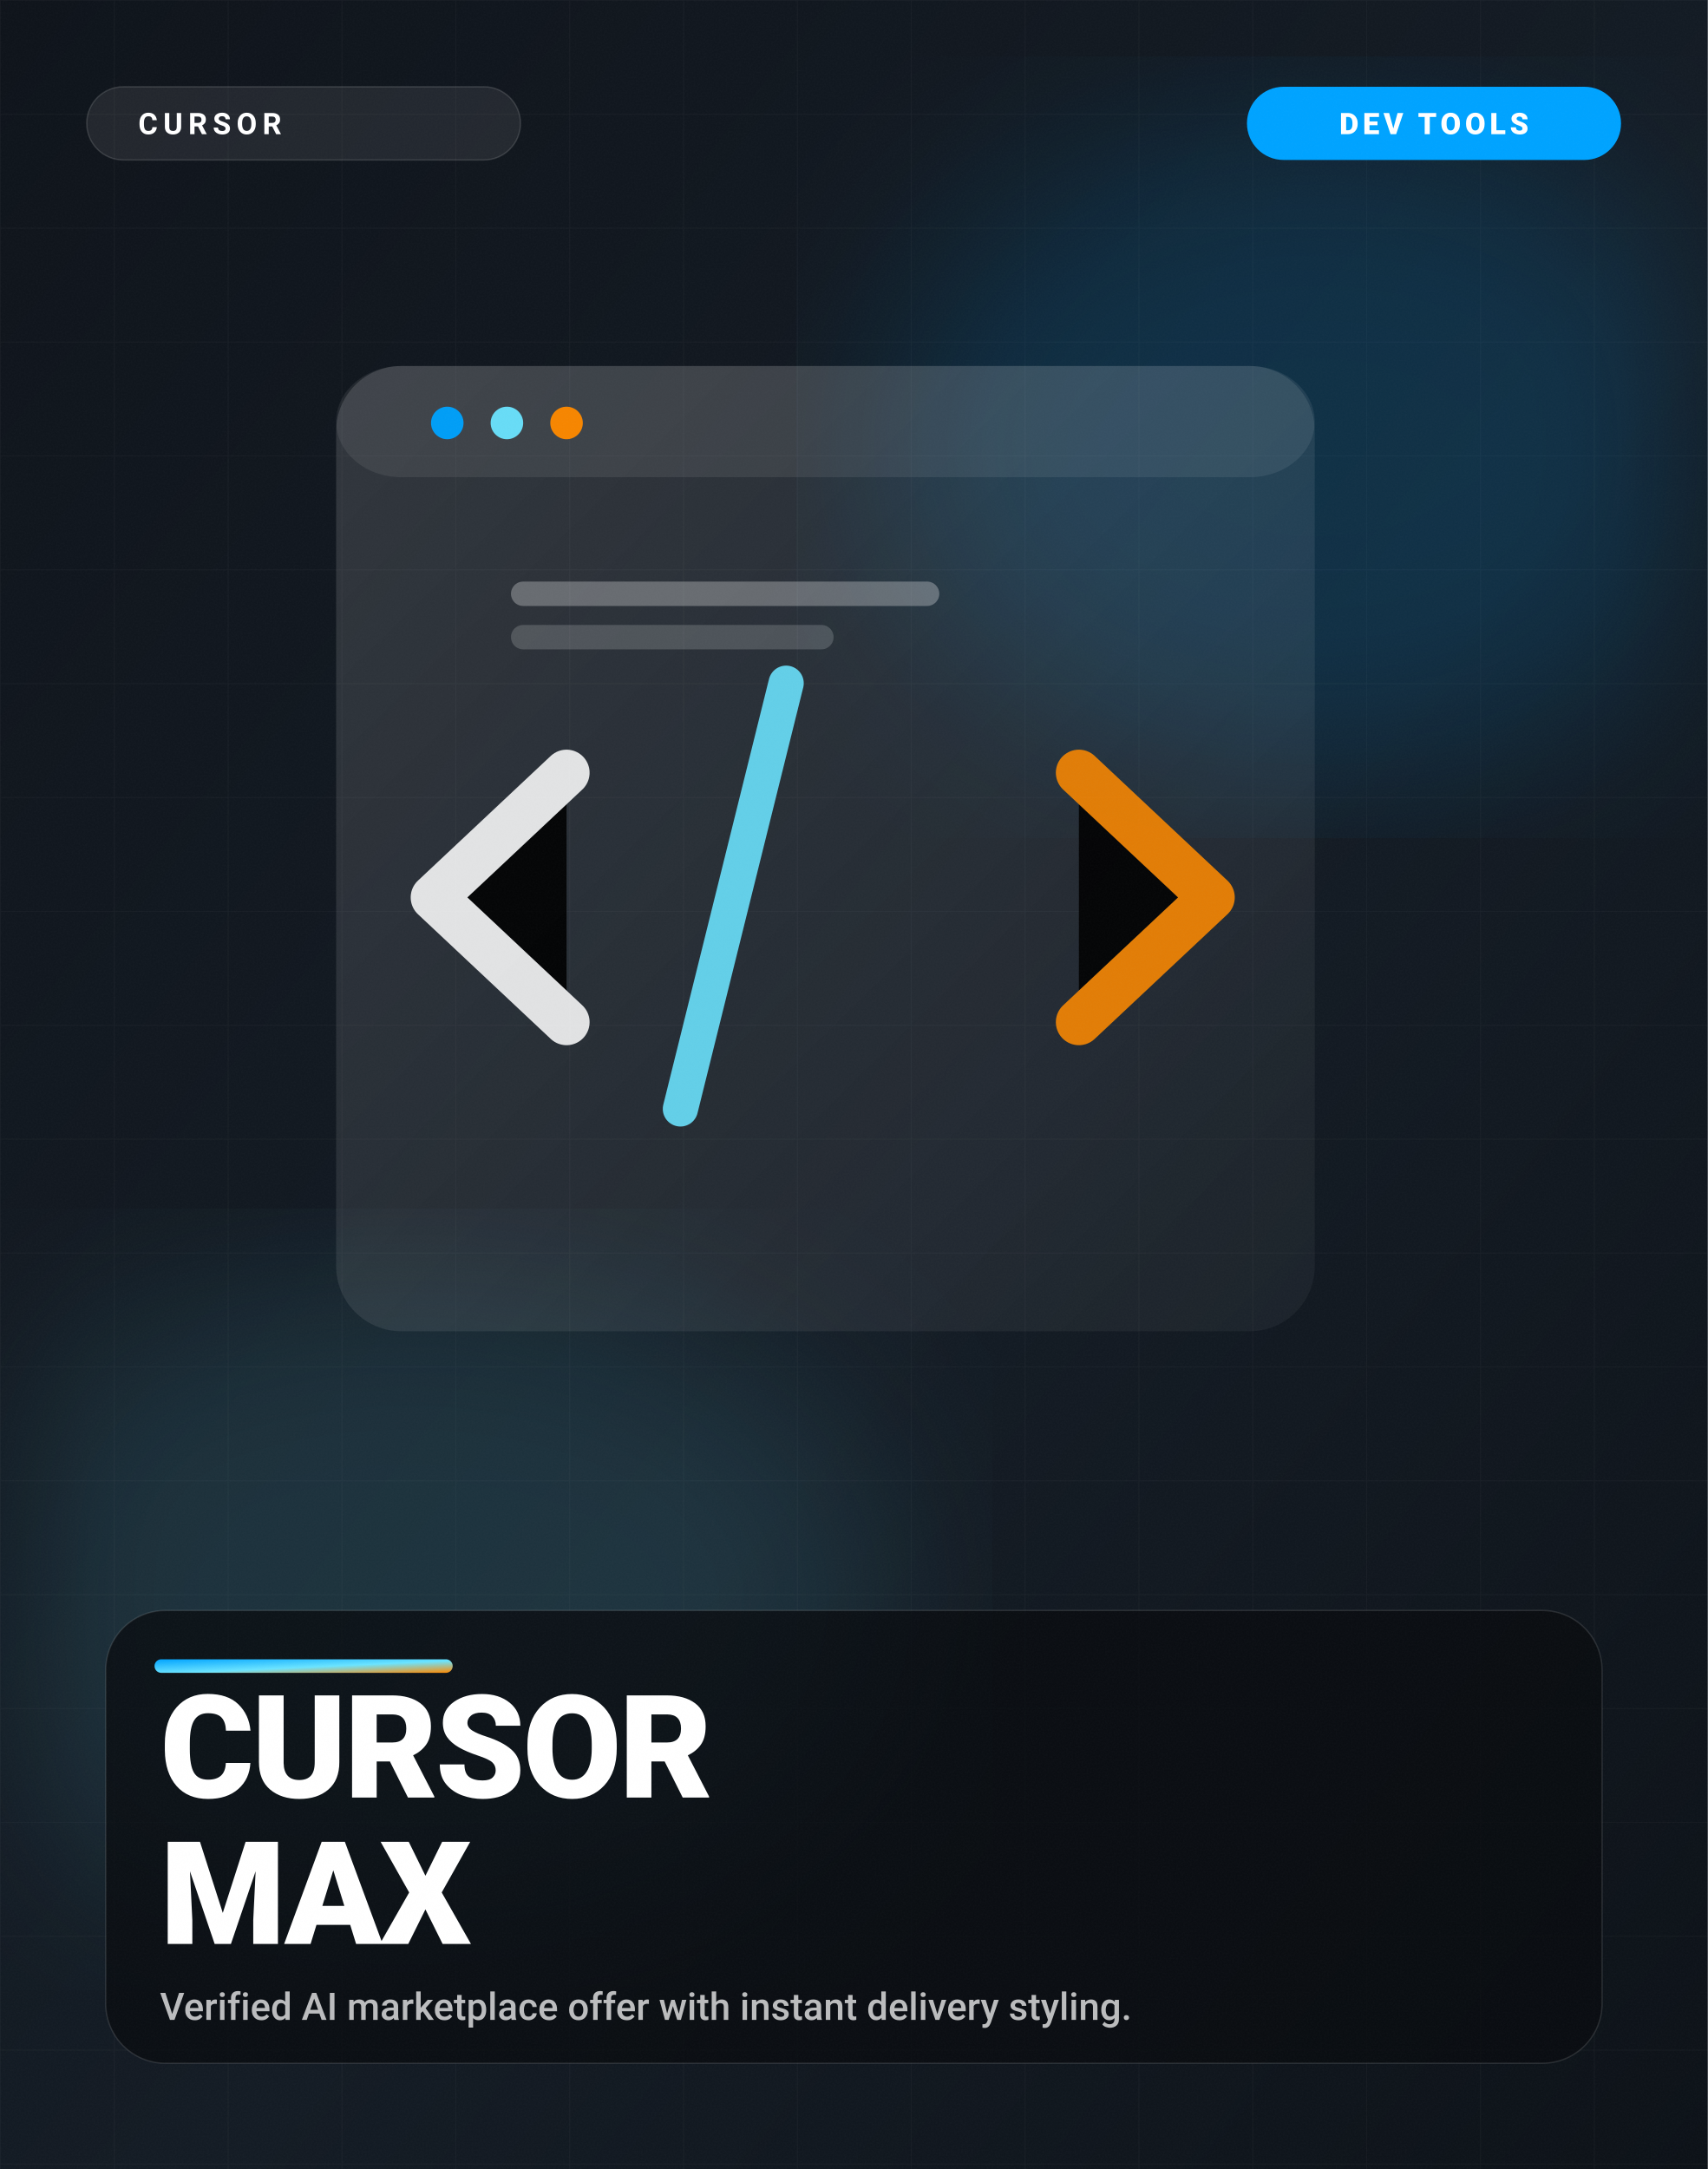
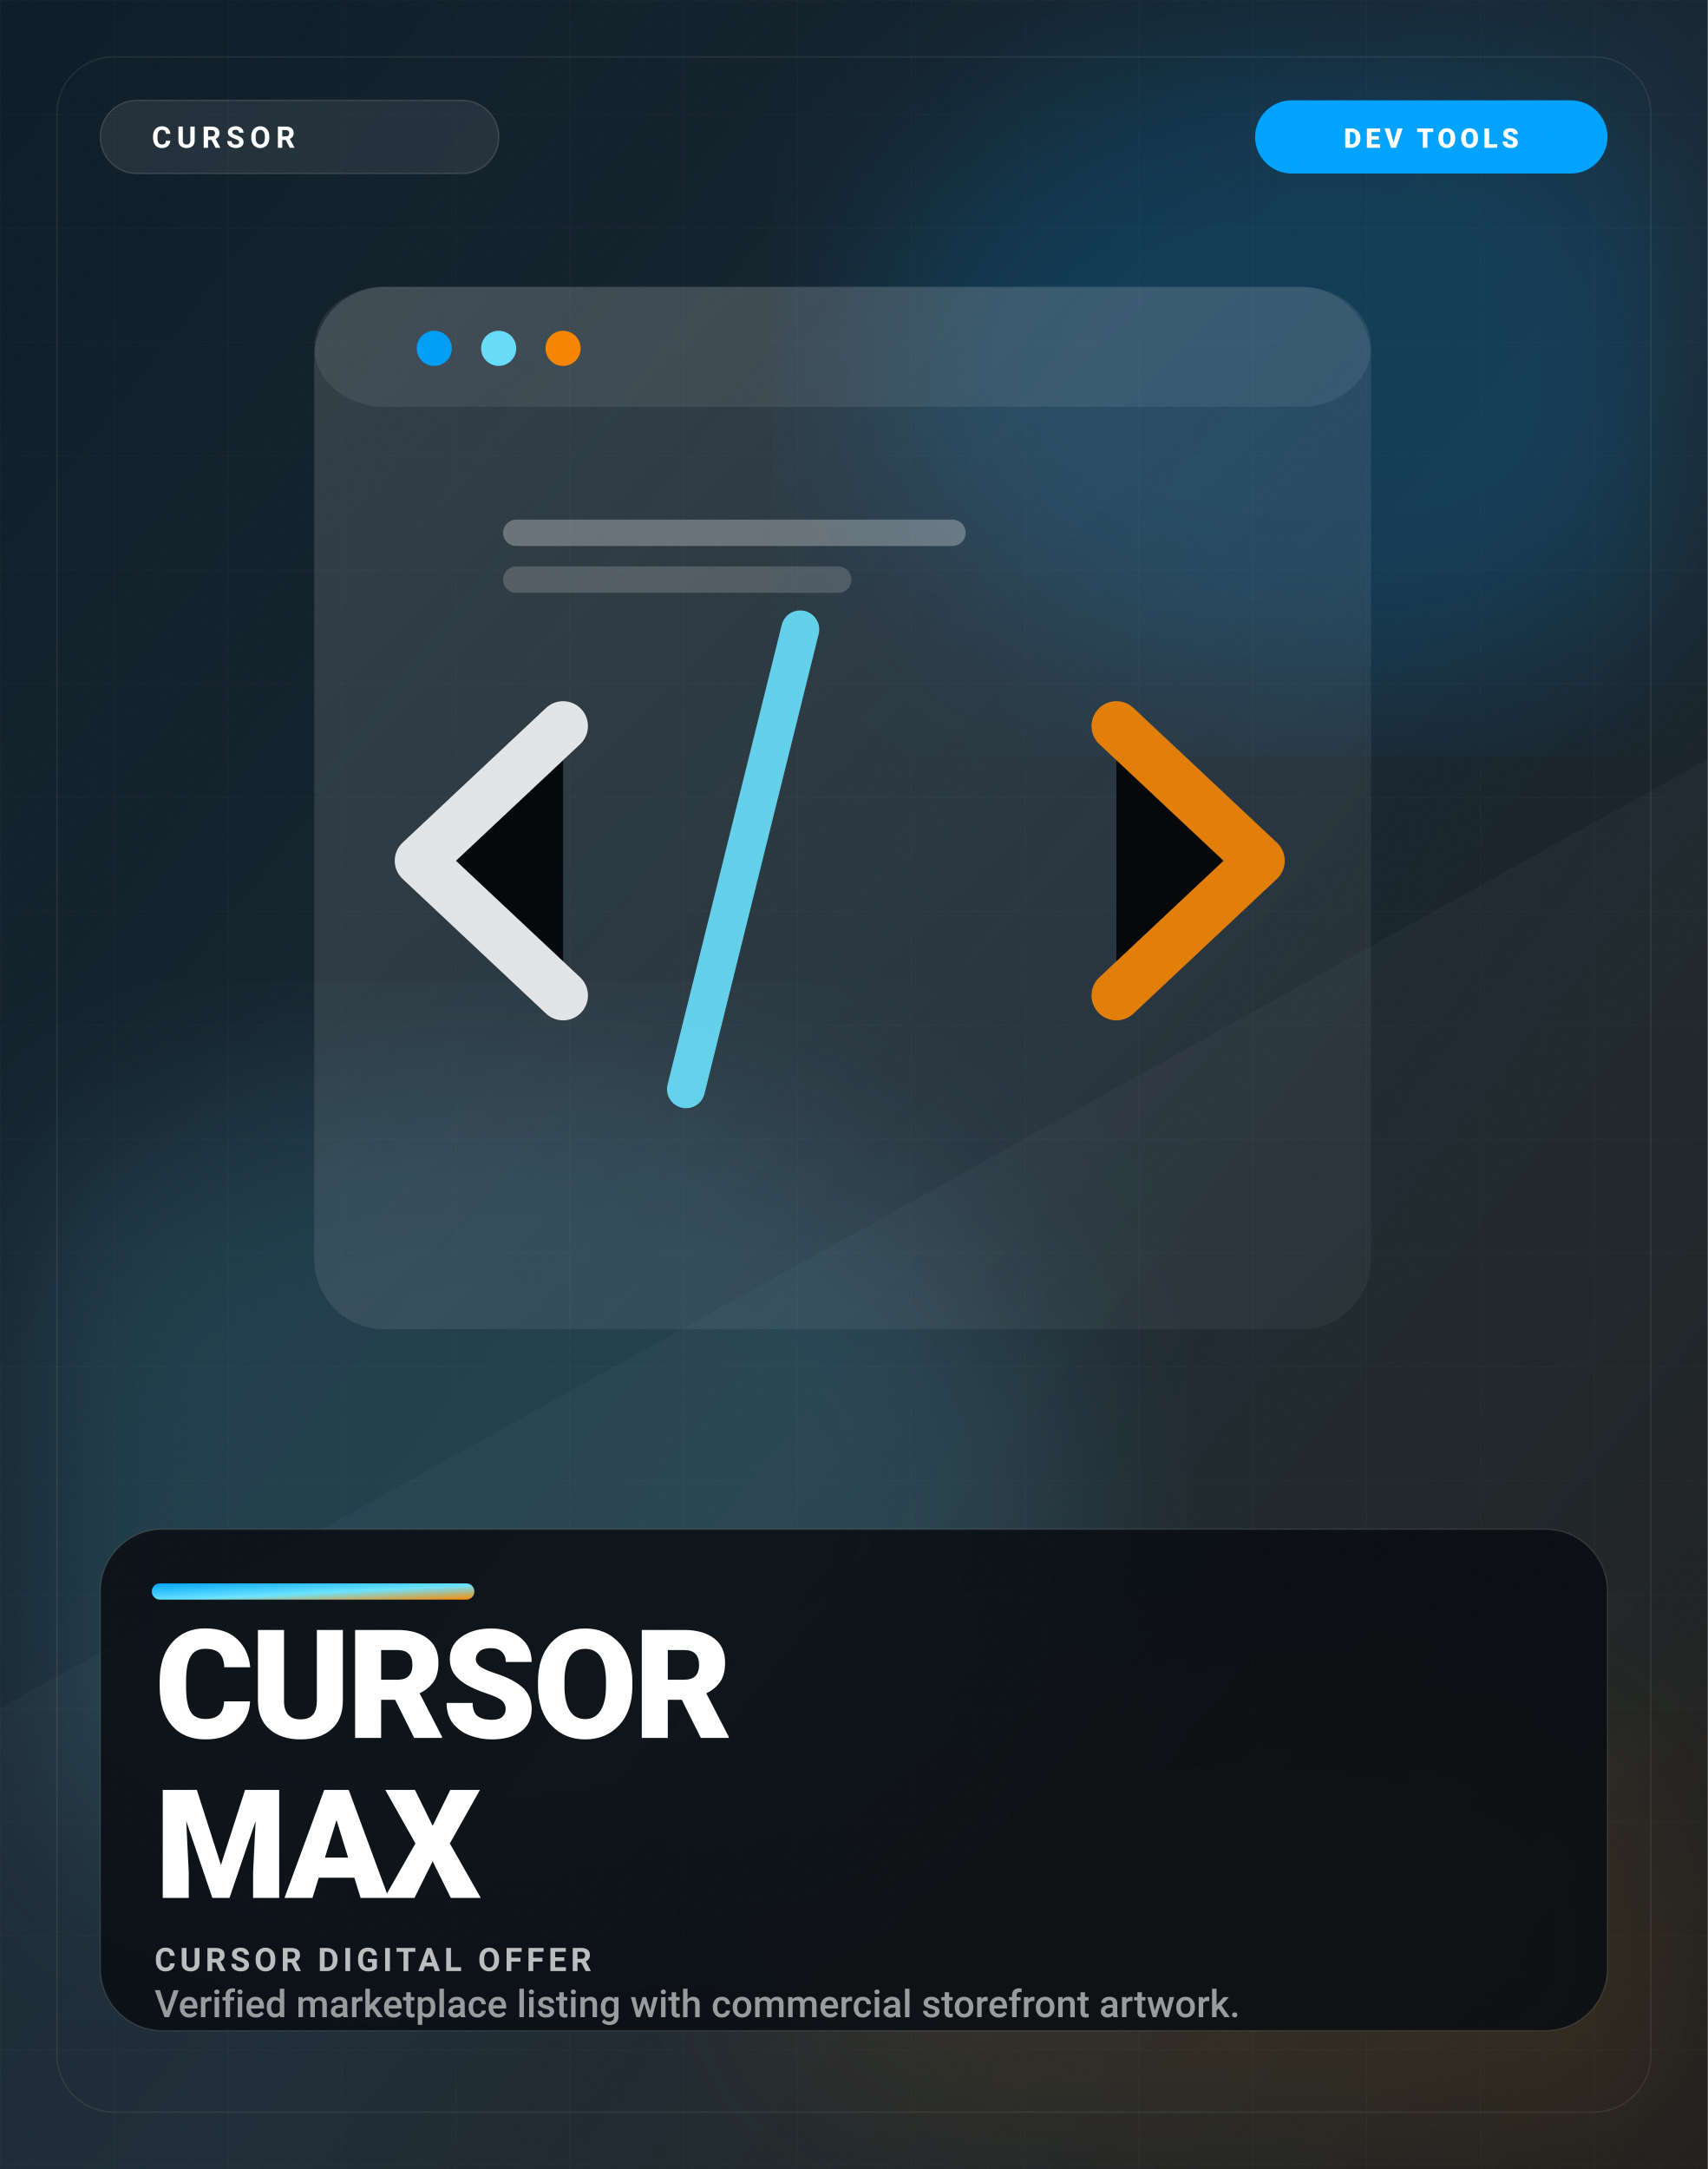
<svg xmlns="http://www.w3.org/2000/svg" viewBox="0 0 1260 1600" role="img" aria-label="CURSOR MAX product cover">
  <defs>
    <linearGradient id="bgposter4" x1="0" y1="0" x2="1" y2="1">
      <stop offset="0%" stop-color="#0f141b" />
      <stop offset="56%" stop-color="#141c25" />
      <stop offset="100%" stop-color="#0d1218" />
    </linearGradient>
    <linearGradient id="accentposter4" x1="0" y1="0" x2="1" y2="1">
      <stop offset="0%" stop-color="#00a3ff" />
      <stop offset="55%" stop-color="#6be4ff" />
      <stop offset="100%" stop-color="#ff8a00" />
    </linearGradient>
    <linearGradient id="glassA" x1="0" y1="0" x2="1" y2="1">
      <stop offset="0%" stop-color="rgba(255,255,255,.14)" />
      <stop offset="100%" stop-color="rgba(255,255,255,.04)" />
    </linearGradient>
    <linearGradient id="glassB" x1="0" y1="0" x2="1" y2="1">
      <stop offset="0%" stop-color="rgba(255,255,255,.1)" />
      <stop offset="100%" stop-color="rgba(255,255,255,.02)" />
    </linearGradient>
    <radialGradient id="orbA" cx="50%" cy="50%" r="60%">
      <stop offset="0%" stop-color="#6be4ff" stop-opacity=".95" />
      <stop offset="100%" stop-color="#00a3ff" stop-opacity="0" />
    </radialGradient>
    <linearGradient id="panelLine" x1="0" y1="0" x2="1" y2="0">
      <stop offset="0%" stop-color="#00a3ff" />
      <stop offset="50%" stop-color="#6be4ff" />
      <stop offset="100%" stop-color="#ff8a00" />
    </linearGradient>
    <pattern id="gridposter4" width="84" height="84" patternUnits="userSpaceOnUse">
      <path d="M84 0H0V84" fill="none" stroke="rgba(255,255,255,.06)" stroke-width="1" />
    </pattern>
    <filter id="noiseposter4" x="-20%" y="-20%" width="140%" height="140%">
      <feTurbulence type="fractalNoise" baseFrequency="0.8" numOctaves="2" stitchTiles="stitch" />
      <feColorMatrix type="saturate" values="0" />
      <feComponentTransfer>
        <feFuncA type="table" tableValues="0 0 .07 .1" />
      </feComponentTransfer>
    </filter>
    <filter id="blurposter4">
      <feGaussianBlur stdDeviation="70" />
    </filter>
  </defs>
  <rect width="1260" height="1600" fill="url(#bgposter4)" />
-   <rect width="1260" height="1600" fill="url(#gridposter4)" opacity=".6" />
-   <ellipse cx="972" cy="330" rx="320" ry="240" fill="#00a3ff" opacity=".16" filter="url(#blurposter4)" />
-   <ellipse cx="300" cy="1180" rx="360" ry="240" fill="#6be4ff" opacity=".12" filter="url(#blurposter4)" />
-   <g>
+   <rect width="1260" height="1600" fill="url(#gridposter4)" opacity=".44" />
+   <rect width="1260" height="1600" fill="url(#accentposter4)" opacity=".06" />
+   <path d="M0 1260L1260 560V1600H0Z" fill="rgba(255,255,255,.03)" />
+   <ellipse cx="978" cy="270" rx="340" ry="240" fill="#00a3ff" opacity=".18" filter="url(#blurposter4)" />
+   <ellipse cx="360" cy="1108" rx="430" ry="320" fill="#6be4ff" opacity=".14" filter="url(#blurposter4)" />
+   <ellipse cx="920" cy="1440" rx="360" ry="220" fill="#ff8a00" opacity=".08" filter="url(#blurposter4)" />
+   <g transform="translate(-36 -80) scale(1.08)">
    <g opacity="0.96">
      <rect x="248" y="270" width="722" height="712" rx="48" fill="url(#glassA)" />
      <rect x="248" y="270" width="722" height="82" rx="48" fill="#fff" opacity="0.08" />
      <circle cx="330" cy="312" r="12" fill="#00a3ff" />
      <circle cx="374" cy="312" r="12" fill="#6be4ff" />
      <circle cx="418" cy="312" r="12" fill="#ff8a00" />
      <path d="M418 570l-98 92l98 92" stroke="#fff" stroke-width="34" stroke-linecap="round" stroke-linejoin="round" opacity=".9" />
      <path d="M796 570l98 92l-98 92" stroke="#ff8a00" stroke-width="34" stroke-linecap="round" stroke-linejoin="round" opacity=".9" />
      <path d="M580 504l-78 314" stroke="#6be4ff" stroke-width="26" stroke-linecap="round" opacity=".92" />
      <path d="M386 438h298" stroke="#fff" stroke-width="18" stroke-linecap="round" opacity=".3" />
      <path d="M386 470h220" stroke="#fff" stroke-width="18" stroke-linecap="round" opacity=".18" />
    </g>
  </g>
-   <rect x="64" y="64" width="320" height="54" rx="27" fill="rgba(255,255,255,.08)" stroke="rgba(255,255,255,.14)" />
-   <text x="102" y="99" fill="#ffffff" font-size="22" font-family="Roboto, Arial, sans-serif" font-weight="700" letter-spacing="4">CURSOR</text>
-   <rect x="920" y="64" width="276" height="54" rx="27" fill="#00a3ff" />
-   <text x="1058" y="99" fill="#ffffff" text-anchor="middle" font-size="22" font-family="Roboto, Arial, sans-serif" font-weight="800" letter-spacing="3">DEV TOOLS</text>
-   <g transform="translate(78 1188)">
-     <rect width="1104" height="334" rx="44" fill="rgba(9,12,16,.78)" stroke="rgba(255,255,255,.12)" />
-     <rect x="36" y="36" width="220" height="10" rx="5" fill="url(#accentposter4)" />
-     <text x="40" y="138" fill="#ffffff" font-size="106" font-family="Roboto, Arial, sans-serif" font-weight="900" letter-spacing="-2">CURSOR</text>
-     <text x="40" y="246" fill="#ffffff" font-size="106" font-family="Roboto, Arial, sans-serif" font-weight="900" letter-spacing="-2">MAX</text>
-     <text x="40" y="302" fill="rgba(255,255,255,.72)" font-size="28" font-family="Roboto, Arial, sans-serif" font-weight="500">Verified AI marketplace offer with instant delivery styling.</text>
+   <rect x="42" y="42" width="1176" height="1516" rx="42" fill="none" stroke="rgba(255,255,255,.08)" />
+   <rect x="74" y="74" width="294" height="54" rx="27" fill="rgba(255,255,255,.08)" stroke="rgba(255,255,255,.14)" />
+   <text x="112" y="109" fill="#ffffff" font-size="22" font-family="Roboto, Arial, sans-serif" font-weight="700" letter-spacing="4">CURSOR</text>
+   <rect x="926" y="74" width="260" height="54" rx="27" fill="#00a3ff" />
+   <text x="1056" y="109" fill="#ffffff" text-anchor="middle" font-size="20" font-family="Roboto, Arial, sans-serif" font-weight="800" letter-spacing="3">DEV TOOLS</text>
+   <g transform="translate(74 1128)">
+     <rect width="1112" height="370" rx="46" fill="rgba(8,11,16,.84)" stroke="rgba(255,255,255,.12)" />
+     <rect x="38" y="40" width="238" height="12" rx="6" fill="url(#accentposter4)" />
+     <text x="40" y="154" fill="#ffffff" font-size="112" font-family="Roboto, Arial, sans-serif" font-weight="900" letter-spacing="-3">CURSOR</text>
+     <text x="40" y="272" fill="#ffffff" font-size="112" font-family="Roboto, Arial, sans-serif" font-weight="900" letter-spacing="-3">MAX</text>
+     <text x="40" y="326" fill="rgba(255,255,255,.72)" font-size="24" font-family="Roboto, Arial, sans-serif" font-weight="700" letter-spacing="3">CURSOR DIGITAL OFFER</text>
+     <text x="40" y="360" fill="rgba(255,255,255,.58)" font-size="28" font-family="Roboto, Arial, sans-serif" font-weight="500">Verified marketplace listing with commercial storefront artwork.</text>
  </g>
  <rect width="1260" height="1600" filter="url(#noiseposter4)" opacity=".18" />
</svg>
